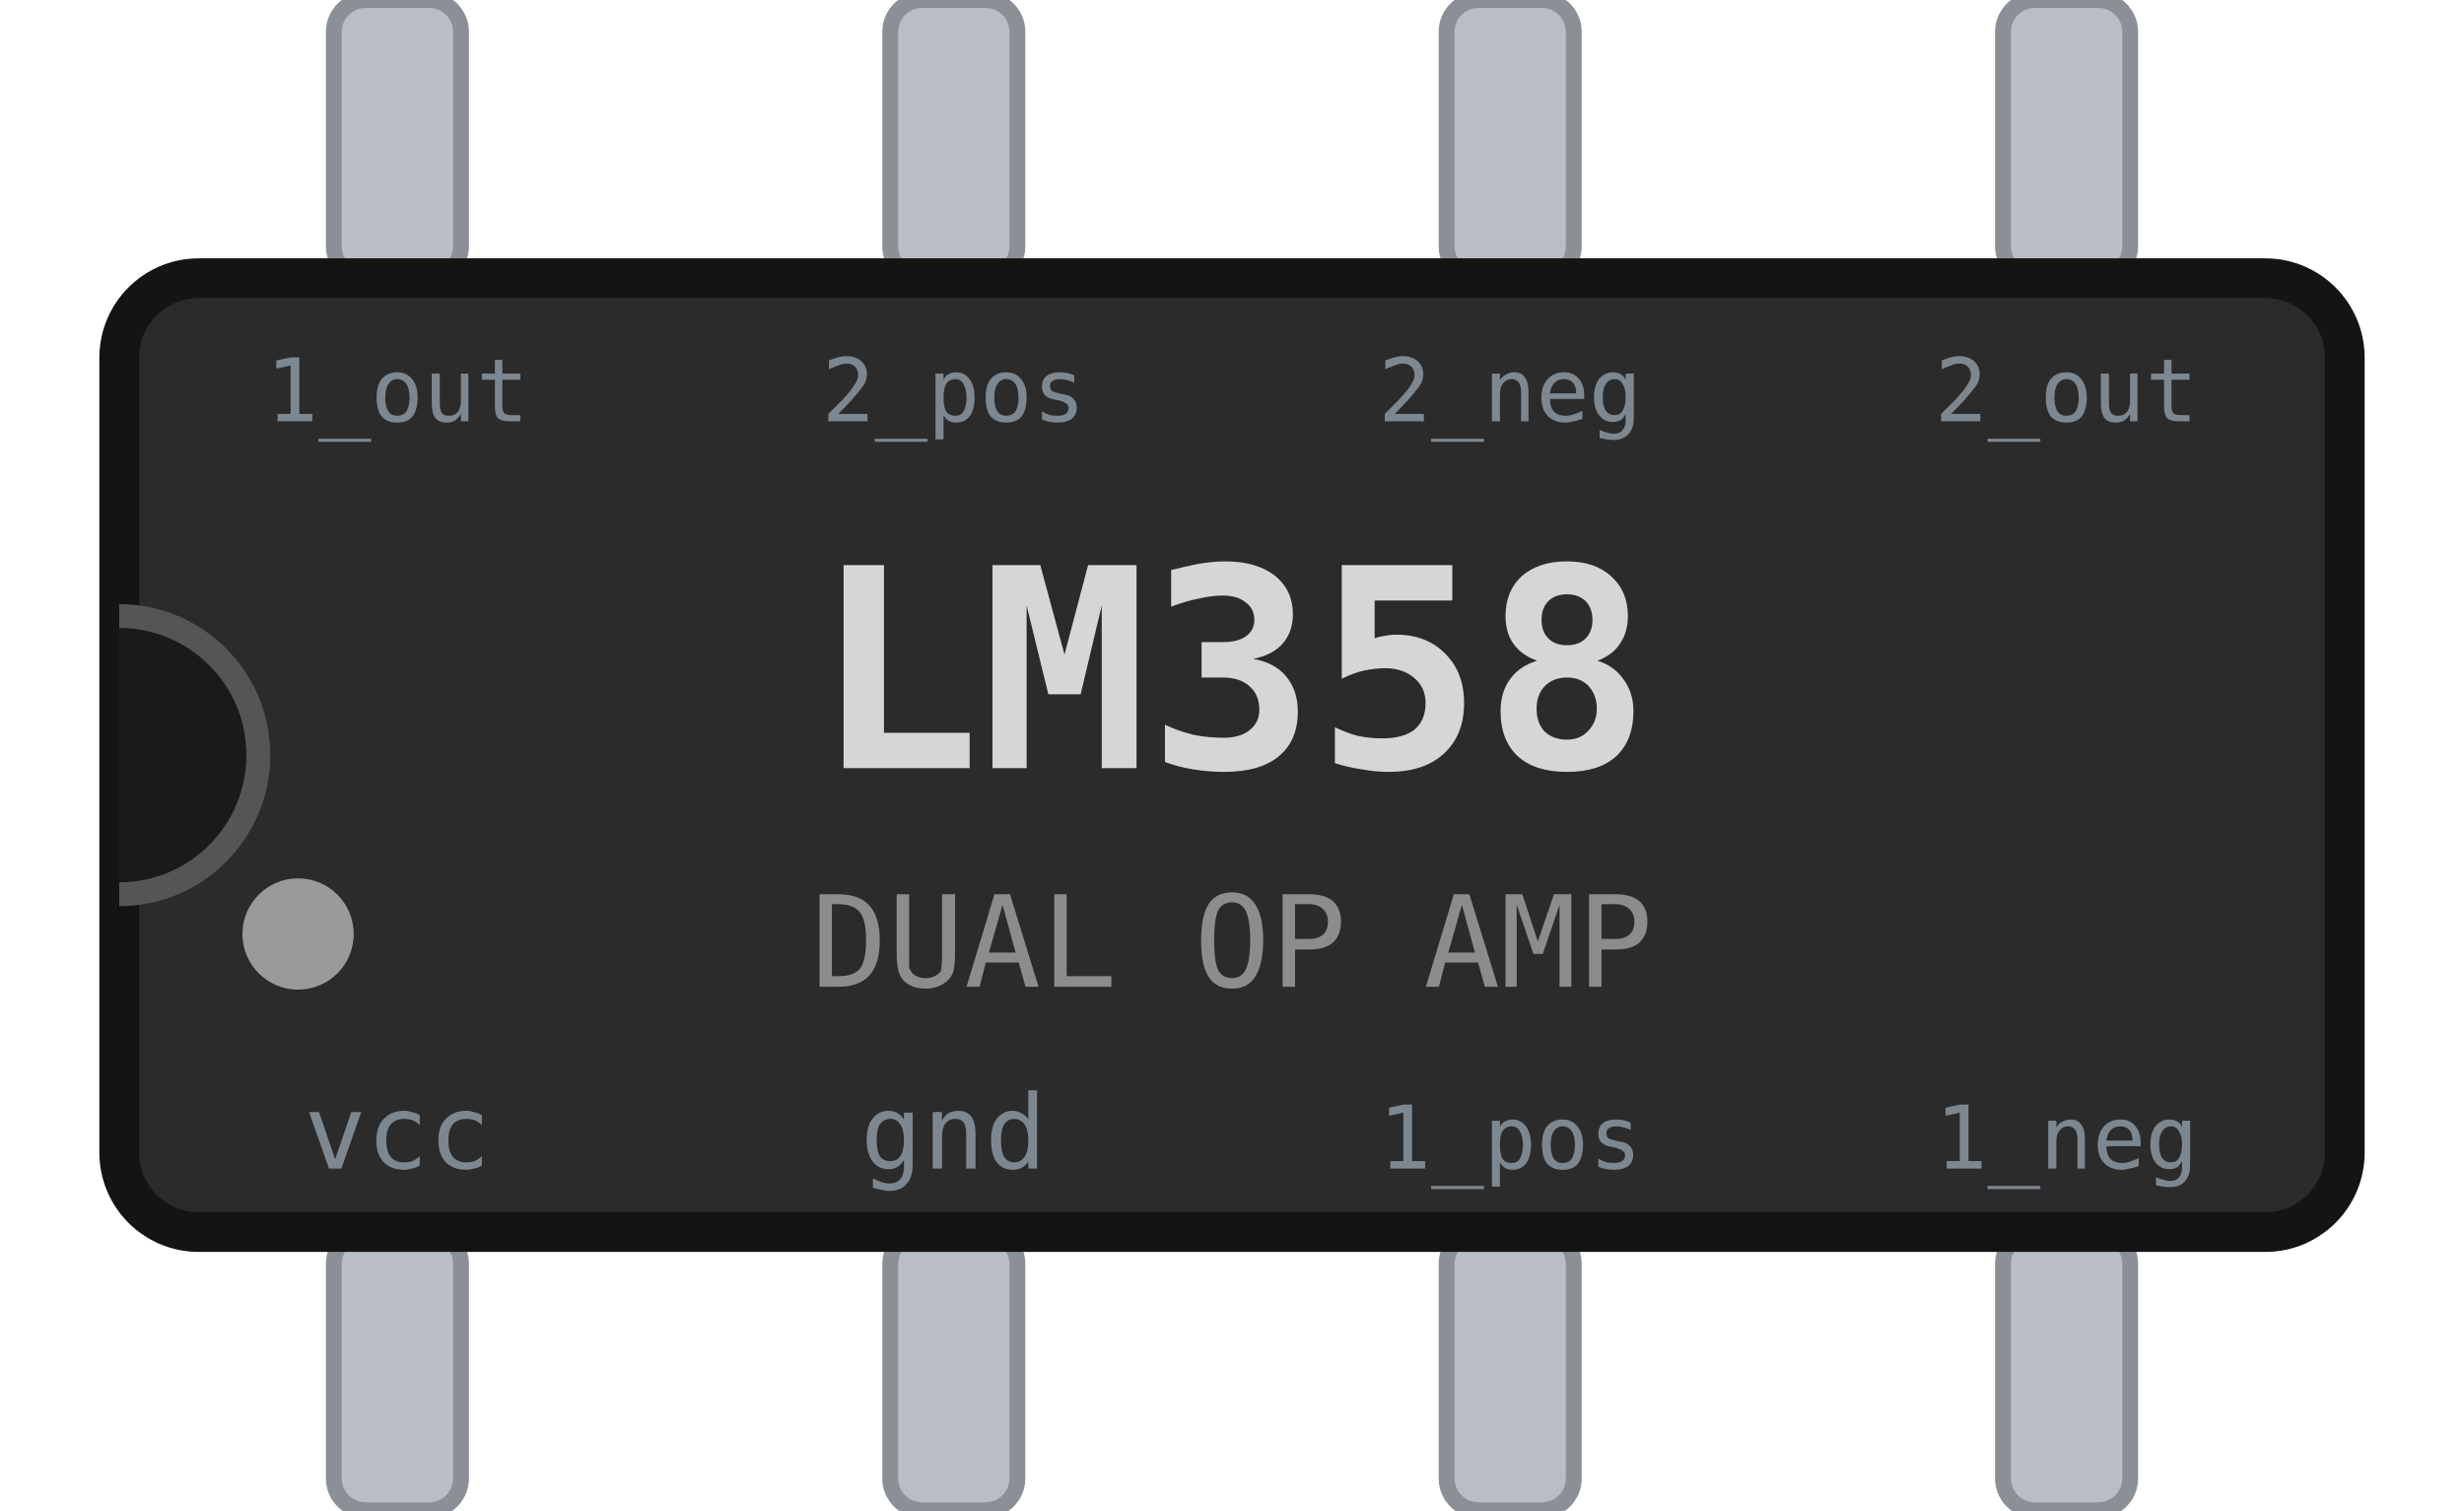
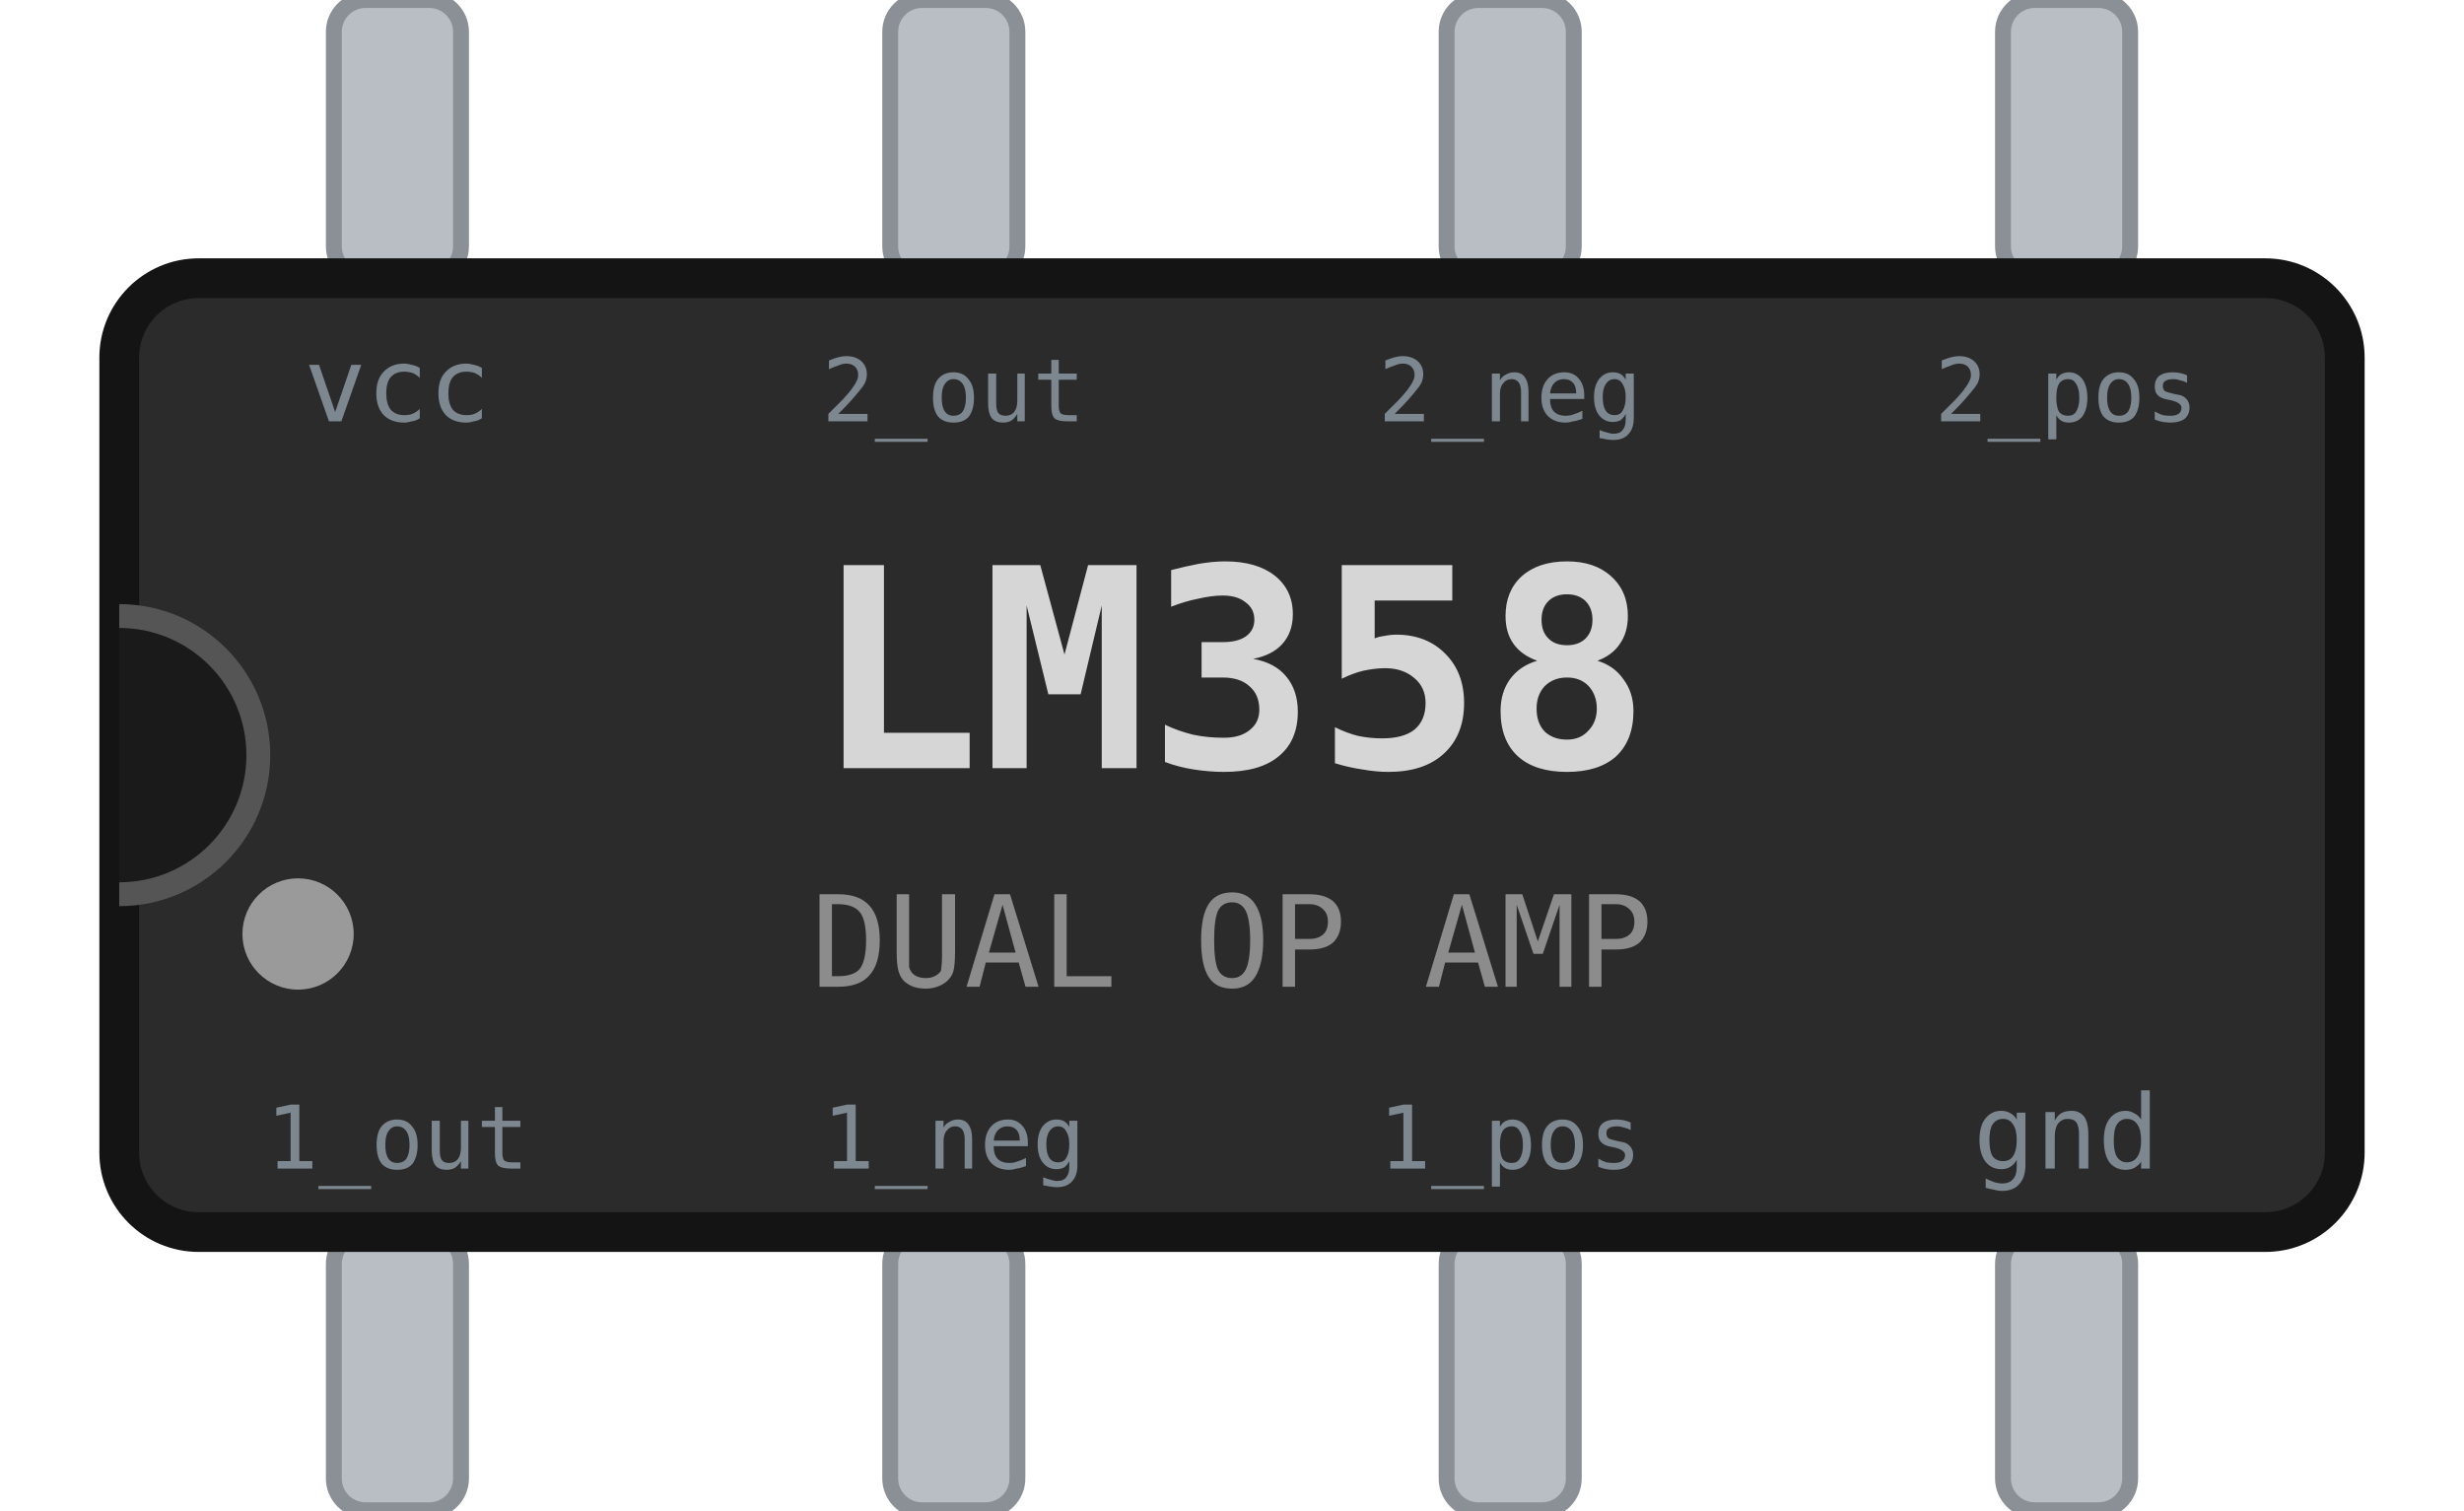
<svg xmlns="http://www.w3.org/2000/svg" viewBox="0 0 62 38" width="62" height="38">
  <rect x="8.4" y="31" width="3.2" height="7" rx="0.8" fill="#b8bec4" stroke="#8a9096" stroke-width="0.4" />
  <rect x="22.4" y="31" width="3.2" height="7" rx="0.8" fill="#b8bec4" stroke="#8a9096" stroke-width="0.4" />
  <rect x="36.4" y="31" width="3.2" height="7" rx="0.8" fill="#b8bec4" stroke="#8a9096" stroke-width="0.4" />
  <rect x="50.4" y="31" width="3.2" height="7" rx="0.8" fill="#b8bec4" stroke="#8a9096" stroke-width="0.4" />
+   <rect x="50.4" y="0" width="3.2" height="7" rx="0.8" fill="#b8bec4" stroke="#8a9096" stroke-width="0.4" />
+   <rect x="36.4" y="0" width="3.2" height="7" rx="0.8" fill="#b8bec4" stroke="#8a9096" stroke-width="0.4" />
+   <rect x="22.4" y="0" width="3.2" height="7" rx="0.8" fill="#b8bec4" stroke="#8a9096" stroke-width="0.4" />
  <rect x="8.4" y="0" width="3.2" height="7" rx="0.8" fill="#b8bec4" stroke="#8a9096" stroke-width="0.4" />
-   <rect x="22.4" y="0" width="3.2" height="7" rx="0.8" fill="#b8bec4" stroke="#8a9096" stroke-width="0.4" />
-   <rect x="36.4" y="0" width="3.2" height="7" rx="0.8" fill="#b8bec4" stroke="#8a9096" stroke-width="0.4" />
-   <rect x="50.4" y="0" width="3.2" height="7" rx="0.8" fill="#b8bec4" stroke="#8a9096" stroke-width="0.4" />
  <rect x="3" y="7" width="56" height="24" rx="2" fill="#2b2b2b" stroke="#141414" stroke-width="1" />
  <path d="M3 15.5 A3.5 3.5 0 0 1 3 22.5" fill="#1a1a1a" stroke="#555" stroke-width="0.6" />
  <circle cx="7.5" cy="23.5" r="1.4" fill="#9a9a9a" />
  <text x="31" y="19.33" text-anchor="middle" font-family="monospace" font-size="7" font-weight="bold" fill="#d6d6d6">LM358</text>
  <text x="31" y="24.83" text-anchor="middle" font-family="monospace" font-size="3.2" fill="#8c8c8c">DUAL OP AMP</text>
-   <text x="10" y="29.4" text-anchor="middle" font-family="monospace" font-size="2.6" fill="#7d8790">vcc</text>
-   <text x="24" y="29.4" text-anchor="middle" font-family="monospace" font-size="2.6" fill="#7d8790">gnd</text>
+   <text x="10" y="29.4" text-anchor="middle" font-family="monospace" font-size="2.2" fill="#7d8790">1_out</text>
+   <text x="24" y="29.4" text-anchor="middle" font-family="monospace" font-size="2.2" fill="#7d8790">1_neg</text>
  <text x="38" y="29.4" text-anchor="middle" font-family="monospace" font-size="2.2" fill="#7d8790">1_pos</text>
-   <text x="52" y="29.4" text-anchor="middle" font-family="monospace" font-size="2.2" fill="#7d8790">1_neg</text>
-   <text x="10" y="10.6" text-anchor="middle" font-family="monospace" font-size="2.2" fill="#7d8790">1_out</text>
-   <text x="24" y="10.6" text-anchor="middle" font-family="monospace" font-size="2.2" fill="#7d8790">2_pos</text>
+   <text x="52" y="29.4" text-anchor="middle" font-family="monospace" font-size="2.6" fill="#7d8790">gnd</text>
+   <text x="52" y="10.6" text-anchor="middle" font-family="monospace" font-size="2.2" fill="#7d8790">2_pos</text>
  <text x="38" y="10.6" text-anchor="middle" font-family="monospace" font-size="2.2" fill="#7d8790">2_neg</text>
-   <text x="52" y="10.6" text-anchor="middle" font-family="monospace" font-size="2.2" fill="#7d8790">2_out</text>
+   <text x="24" y="10.6" text-anchor="middle" font-family="monospace" font-size="2.2" fill="#7d8790">2_out</text>
+   <text x="10" y="10.6" text-anchor="middle" font-family="monospace" font-size="2.6" fill="#7d8790">vcc</text>
</svg>
